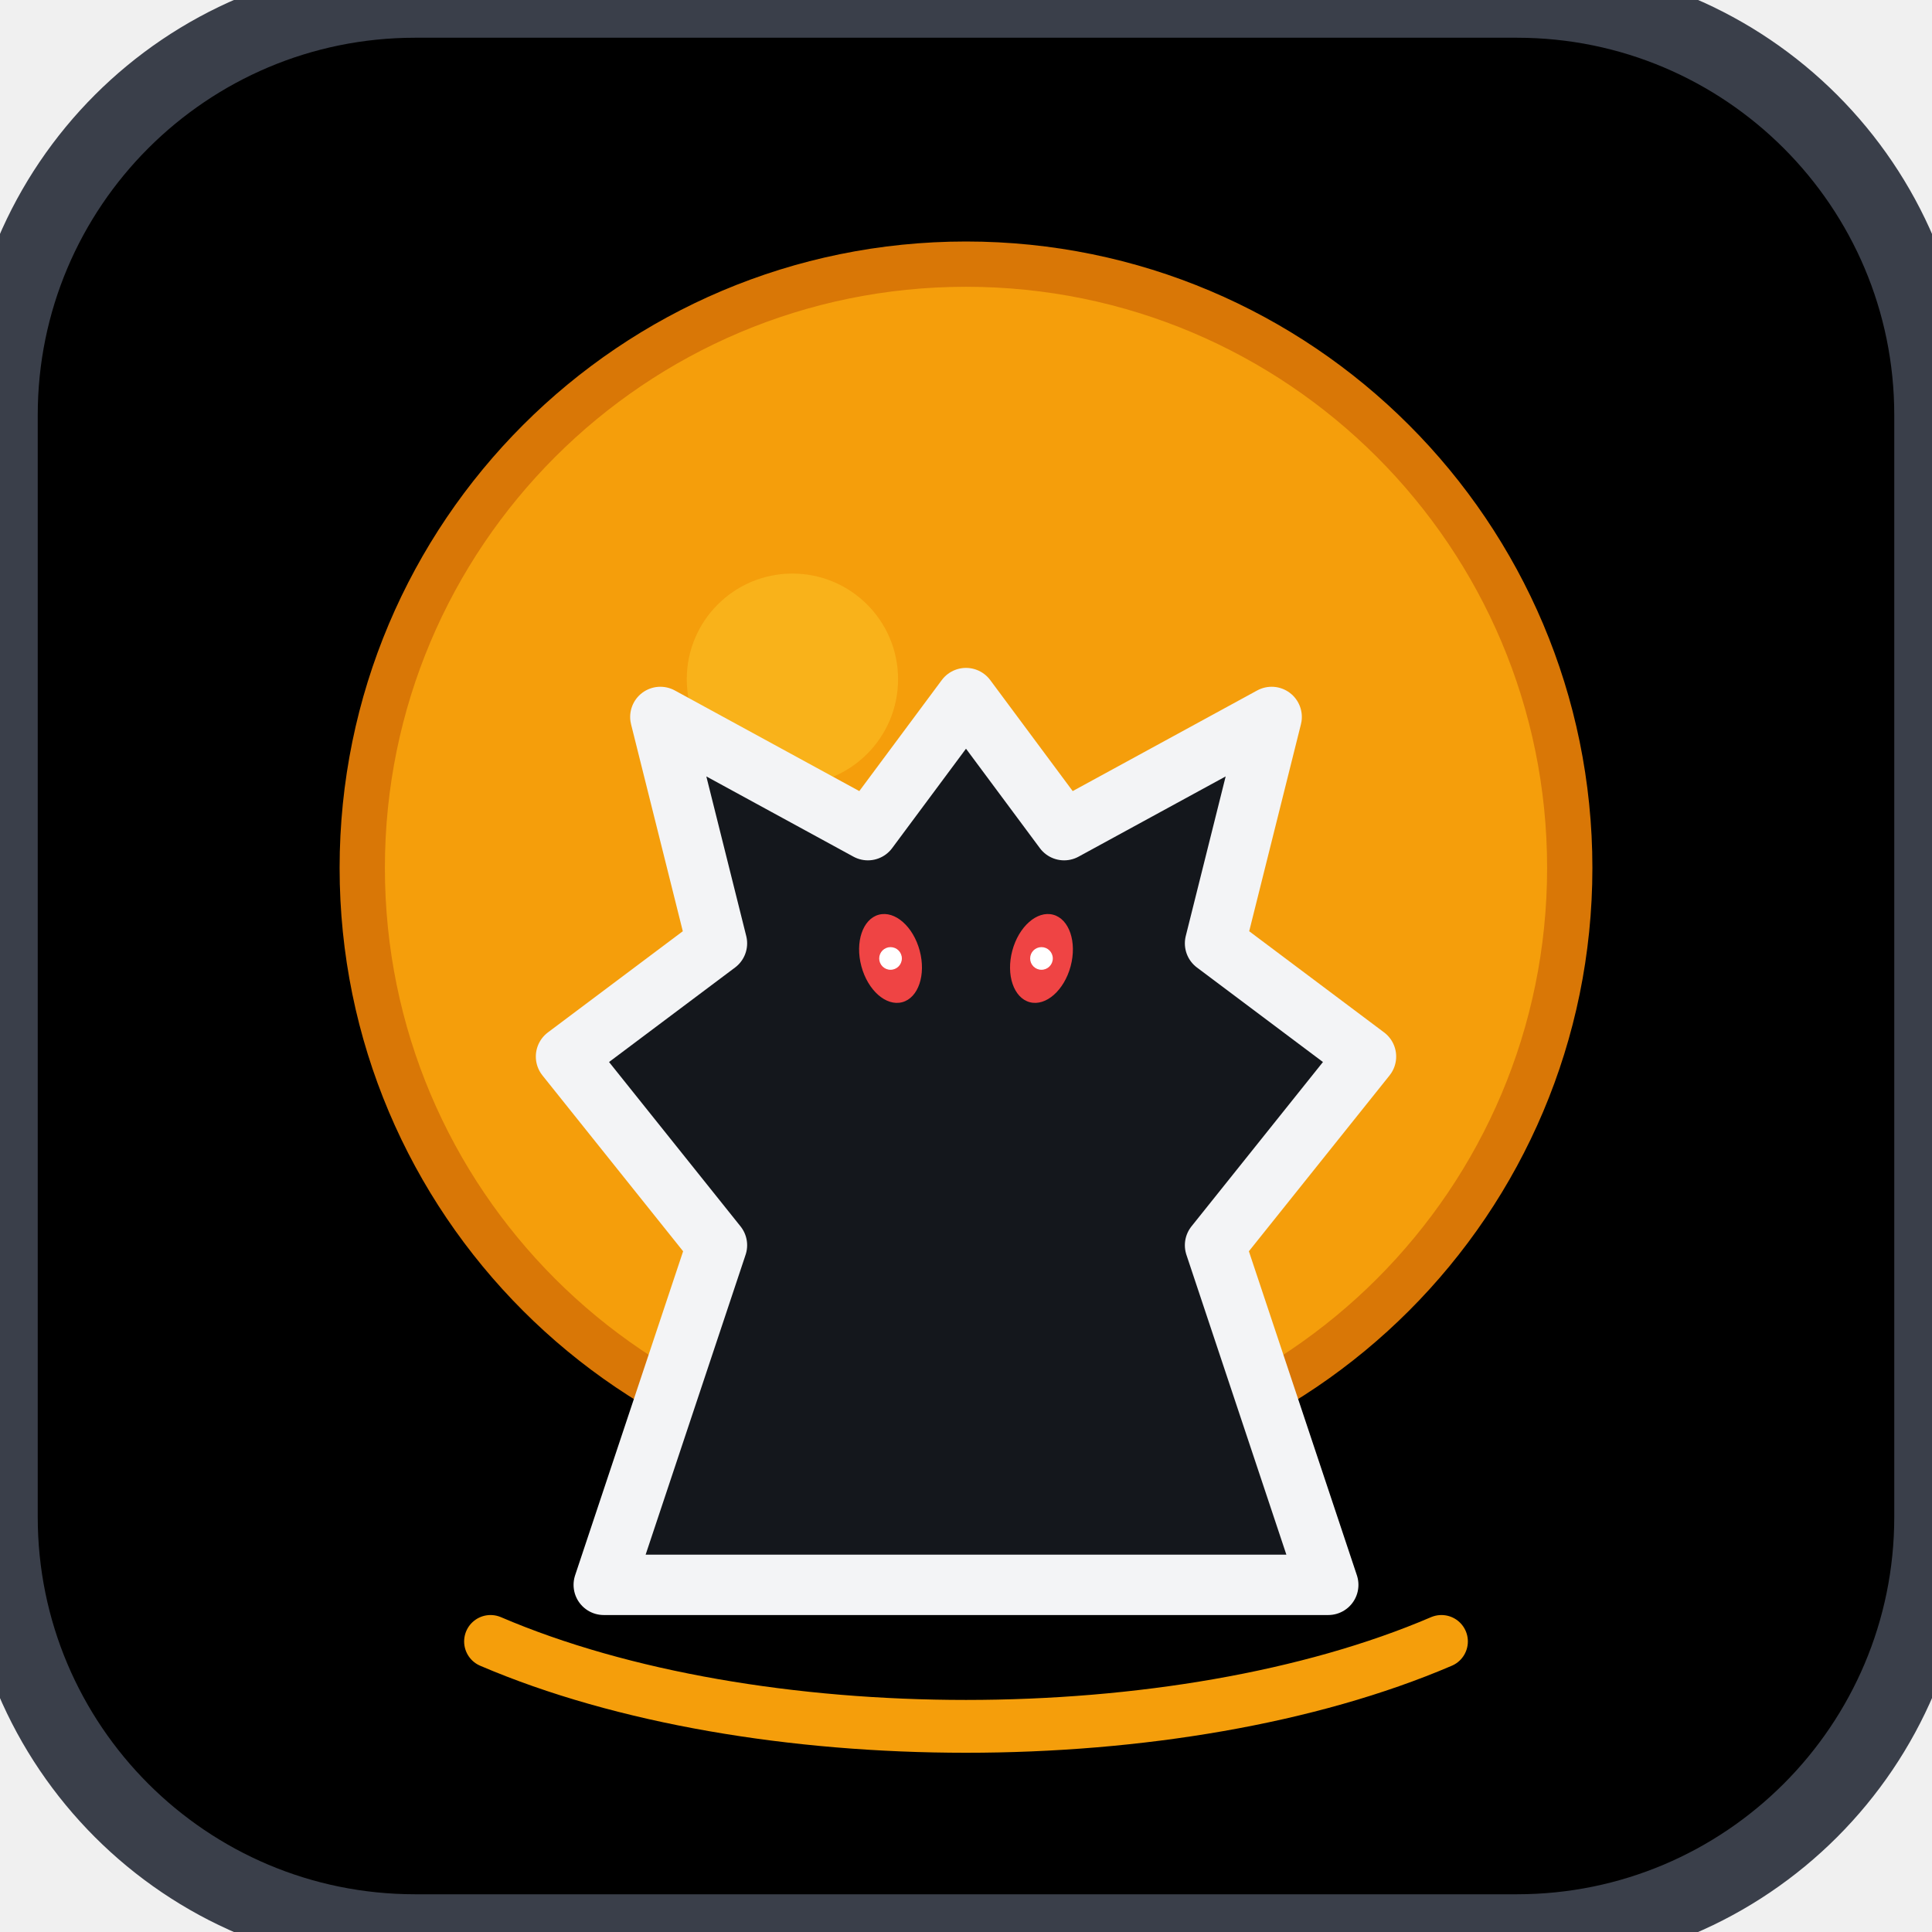
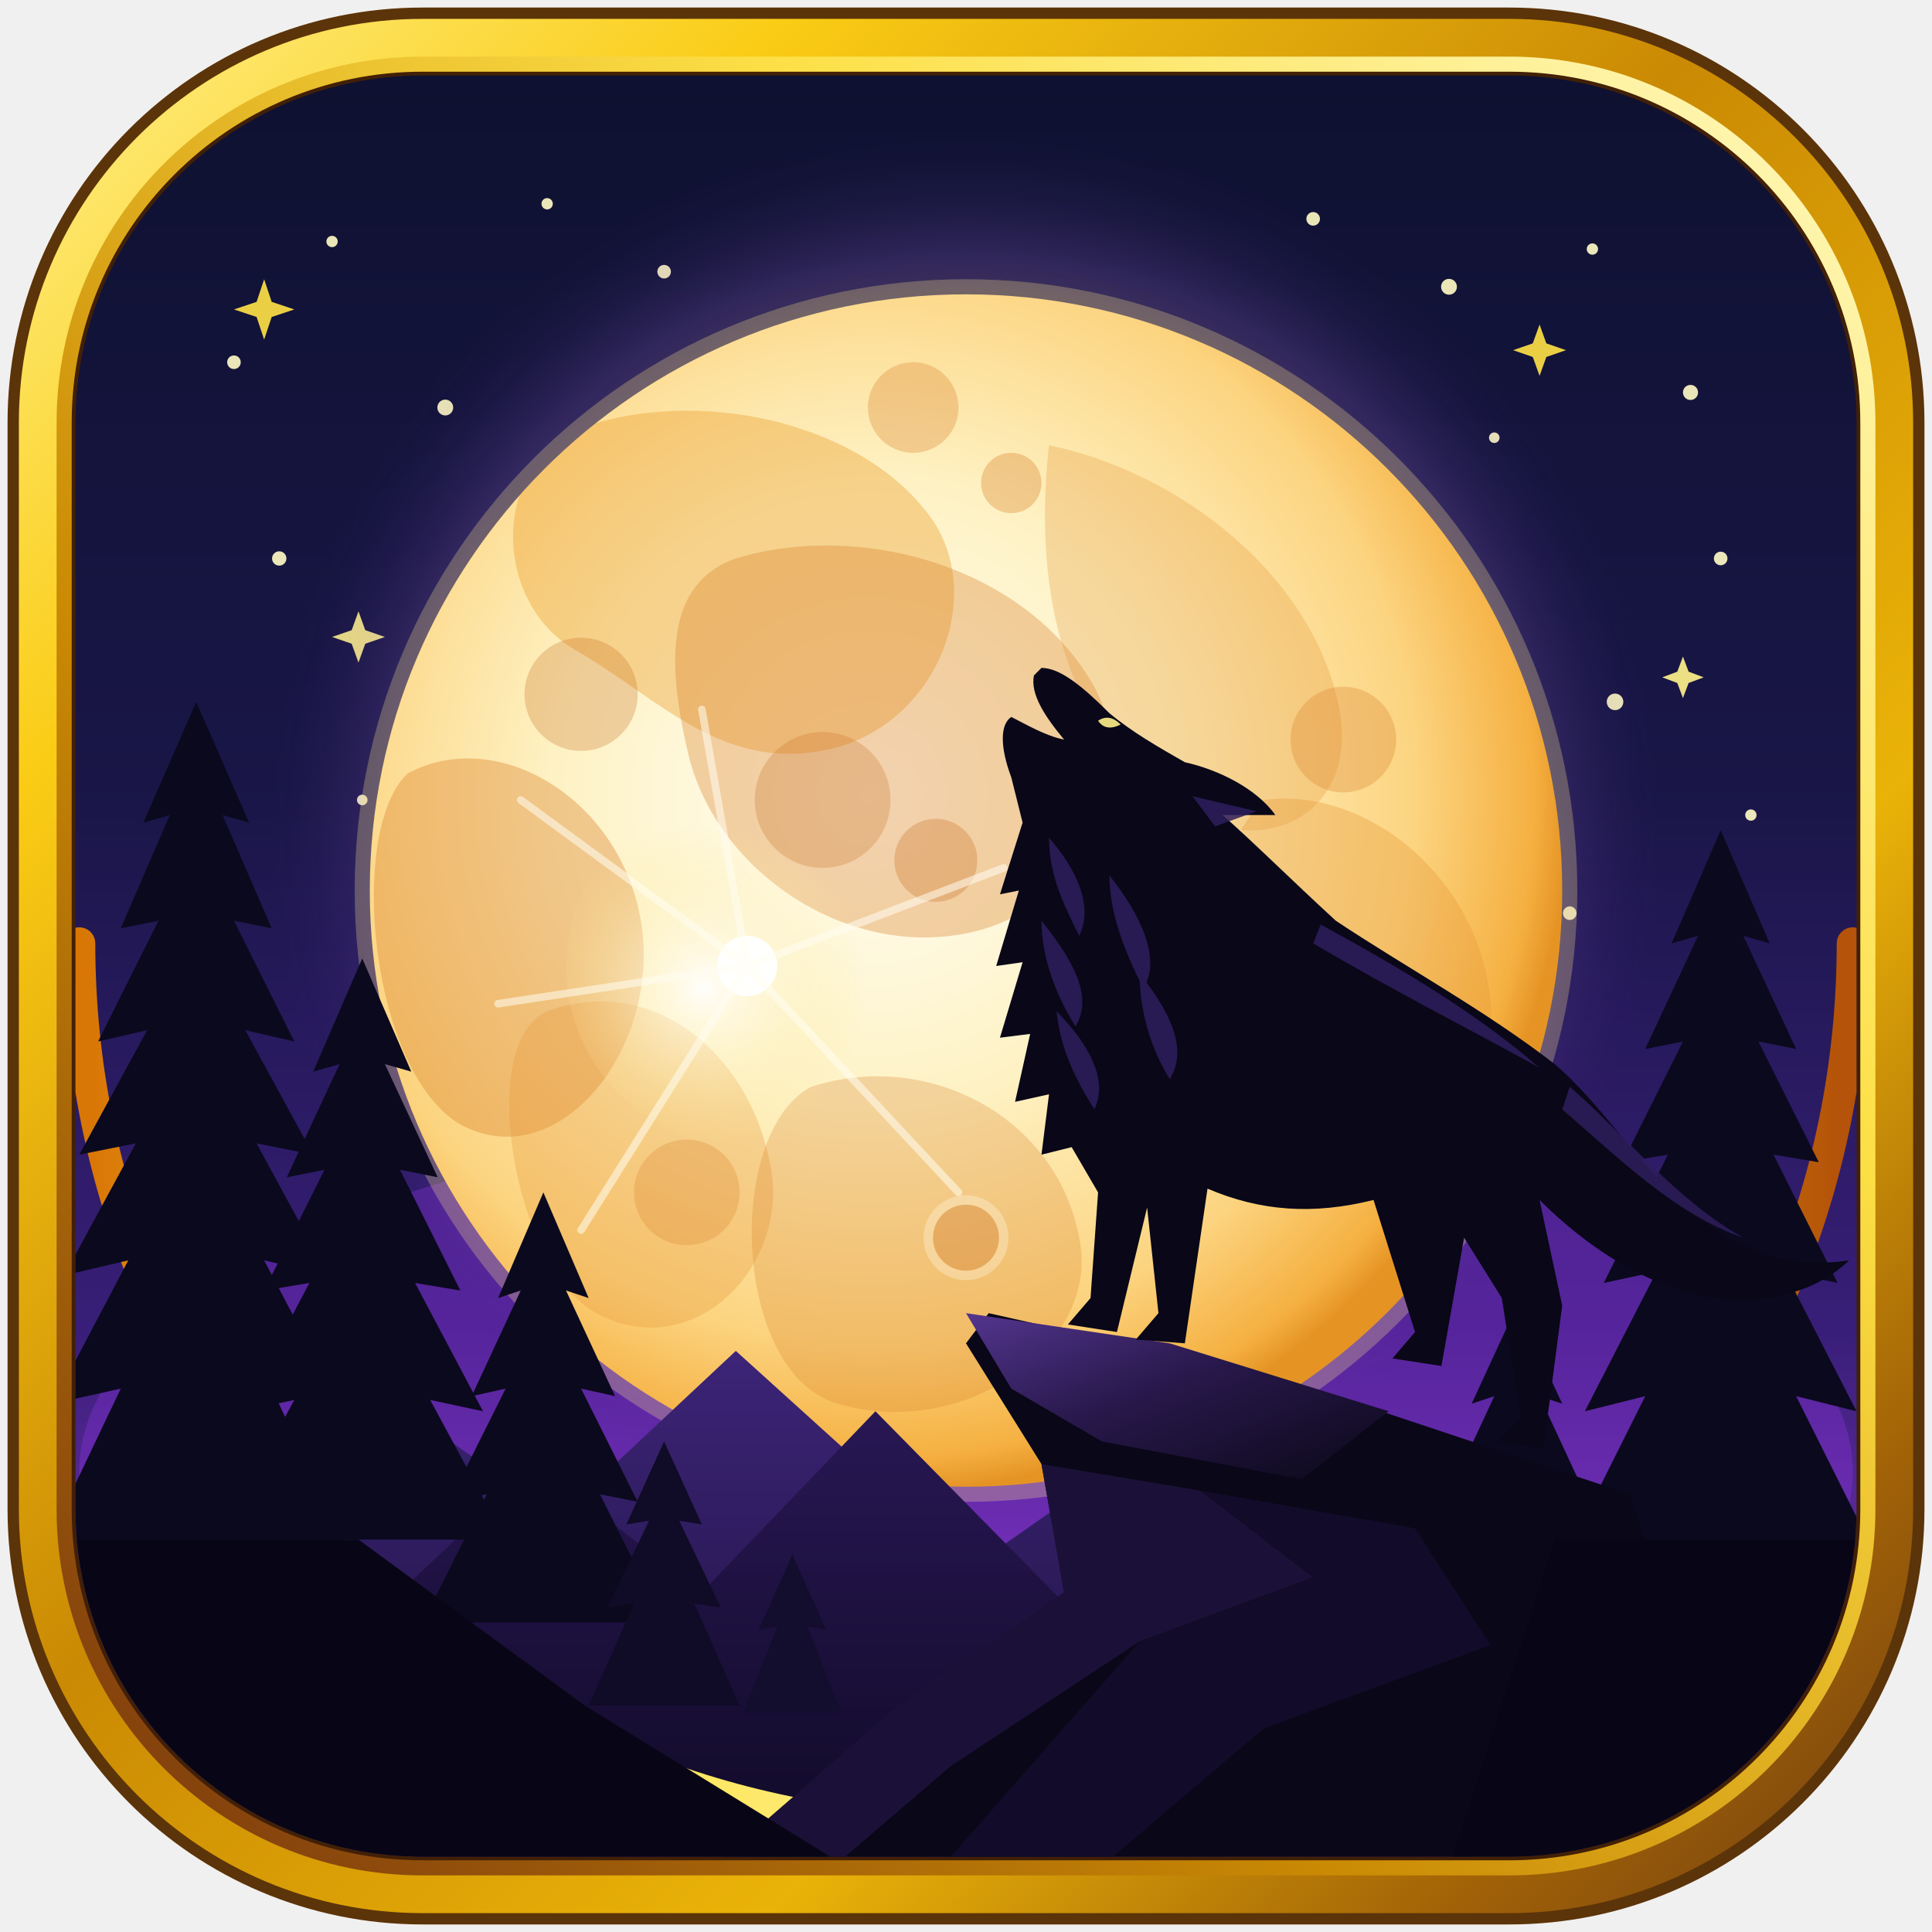
<svg xmlns="http://www.w3.org/2000/svg" viewBox="0 0 512 512" width="512" height="512">
  <defs>
-     <radialGradient id="charcoalBg" cx="50%" cy="50%" r="50%">
-       <stop offset="0%" stopColor="#252930" />
-       <stop offset="100%" stopColor="#101216" />
+     <clipPath id="innerClip">
+       <rect x="20" y="20" width="472" height="472" rx="92" ry="92" />
+     </clipPath>
+     <clipPath id="moonClip">
+       <circle cx="256" cy="236" r="158" />
+     </clipPath>
+     <linearGradient id="goldOuterRim" x1="0%" y1="0%" x2="100%" y2="100%">
+       <stop offset="0%" stop-color="#fef08a" />
+       <stop offset="20%" stop-color="#facc15" />
+       <stop offset="45%" stop-color="#ca8a04" />
+       <stop offset="70%" stop-color="#eab308" />
+       <stop offset="88%" stop-color="#a16207" />
+       <stop offset="100%" stop-color="#713f12" />
+     </linearGradient>
+     <linearGradient id="goldInnerBevel" x1="0%" y1="100%" x2="100%" y2="0%">
+       <stop offset="0%" stop-color="#78350f" />
+       <stop offset="35%" stop-color="#ca8a04" />
+       <stop offset="70%" stop-color="#fde047" />
+       <stop offset="100%" stop-color="#fef9c3" />
+     </linearGradient>
+     <linearGradient id="goldArcGrad" x1="0%" y1="0%" x2="100%" y2="0%">
+       <stop offset="0%" stop-color="#d97706" />
+       <stop offset="25%" stop-color="#fde047" />
+       <stop offset="50%" stop-color="#fef08a" />
+       <stop offset="75%" stop-color="#eab308" />
+       <stop offset="100%" stop-color="#b45309" />
+     </linearGradient>
+     <linearGradient id="nightSky" x1="50%" y1="0%" x2="50%" y2="100%">
+       <stop offset="0%" stop-color="#0e1130" />
+       <stop offset="40%" stop-color="#191647" />
+       <stop offset="70%" stop-color="#381e78" />
+       <stop offset="88%" stop-color="#7030ad" />
+       <stop offset="100%" stop-color="#2e1557" />
+     </linearGradient>
+     <radialGradient id="moonHalo" cx="50%" cy="46%" r="44%">
+       <stop offset="0%" stop-color="#fef3c7" stop-opacity="0.95" />
+       <stop offset="60%" stop-color="#fbbf24" stop-opacity="0.4" />
+       <stop offset="82%" stop-color="#c084fc" stop-opacity="0.18" />
+       <stop offset="100%" stop-color="#3b1d70" stop-opacity="0" />
    </radialGradient>
+     <radialGradient id="moonSurface" cx="42%" cy="42%" r="58%">
+       <stop offset="0%" stop-color="#fffef7" />
+       <stop offset="45%" stop-color="#fef2c4" />
+       <stop offset="78%" stop-color="#fcd480" />
+       <stop offset="95%" stop-color="#f5b041" />
+       <stop offset="100%" stop-color="#e59424" />
+     </radialGradient>
+     <radialGradient id="tychoRay" cx="38%" cy="56%" r="45%">
+       <stop offset="0%" stop-color="#ffffff" stop-opacity="0.95" />
+       <stop offset="22%" stop-color="#fffbeb" stop-opacity="0.6" />
+       <stop offset="100%" stop-color="#fde68a" stop-opacity="0" />
+     </radialGradient>
+     <linearGradient id="mountainFar" x1="50%" y1="0%" x2="50%" y2="100%">
+       <stop offset="0%" stop-color="#3d2478" />
+       <stop offset="100%" stop-color="#191038" />
+     </linearGradient>
+     <linearGradient id="mountainMid" x1="50%" y1="0%" x2="50%" y2="100%">
+       <stop offset="0%" stop-color="#281754" />
+       <stop offset="100%" stop-color="#100a26" />
+     </linearGradient>
+     <linearGradient id="cliffEdgeHighlight" x1="0%" y1="0%" x2="100%" y2="100%">
+       <stop offset="0%" stop-color="#53358e" />
+       <stop offset="45%" stop-color="#28184b" />
+       <stop offset="100%" stop-color="#0b0818" />
+     </linearGradient>
  </defs>
-   <rect width="512" height="512" rx="110" fill="url(#charcoalBg)" stroke="#3a3f4a" stroke-width="20" />
-   <circle cx="256" cy="230" r="160" fill="#f59e0b" stroke="#d97706" stroke-width="12" />
-   <circle cx="210" cy="180" r="28" fill="#fbbf24" opacity="0.6" />
-   <circle cx="310" cy="260" r="20" fill="#fbbf24" opacity="0.6" />
-   <path d="M160 420             L190 330             L150 280             L190 250             L175 190             L230 220             L256 185             L282 220             L337 190             L322 250             L362 280             L322 330             L352 420             Z" fill="#14171c" stroke="#f3f4f6" stroke-width="16" stroke-linejoin="round" />
-   <ellipse cx="236" cy="254" rx="8" ry="12" fill="#ef4444" transform="rotate(-15 236 254)" />
-   <ellipse cx="276" cy="254" rx="8" ry="12" fill="#ef4444" transform="rotate(15 276 254)" />
-   <circle cx="236" cy="254" r="3" fill="#ffffff" />
-   <circle cx="276" cy="254" r="3" fill="#ffffff" />
-   <path d="M130 435 C200 465, 312 465, 382 435" fill="none" stroke="#f59e0b" stroke-width="14" stroke-linecap="round" />
+   <rect x="2" y="2" width="508" height="508" rx="110" ry="110" fill="#5c3409" />
+   <rect x="5" y="5" width="502" height="502" rx="107" ry="107" fill="url(#goldOuterRim)" />
+   <rect x="15" y="15" width="482" height="482" rx="97" ry="97" fill="url(#goldInnerBevel)" />
+   <rect x="19" y="19" width="474" height="474" rx="93" ry="93" fill="#422006" />
+   <g clip-path="url(#innerClip)">
+     <rect x="20" y="20" width="472" height="472" fill="url(#nightSky)" />
+     <ellipse cx="256" cy="390" rx="235" ry="95" fill="#9333ea" opacity="0.32" />
+     <g fill="#fef9c3" opacity="0.92">
+       <circle cx="62" cy="96" r="1.8" />
+       <circle cx="88" cy="64" r="1.5" />
+       <circle cx="118" cy="108" r="2.1" />
+       <circle cx="145" cy="54" r="1.5" />
+       <circle cx="176" cy="72" r="1.8" />
+       <circle cx="74" cy="148" r="1.9" />
+       <circle cx="52" cy="196" r="1.5" />
+       <circle cx="96" cy="212" r="1.4" />
+       <circle cx="348" cy="58" r="1.8" />
+       <circle cx="384" cy="76" r="2.1" />
+       <circle cx="422" cy="66" r="1.5" />
+       <circle cx="448" cy="104" r="2" />
+       <circle cx="396" cy="116" r="1.4" />
+       <circle cx="456" cy="148" r="1.8" />
+       <circle cx="428" cy="186" r="2.2" />
+       <circle cx="464" cy="216" r="1.5" />
+       <circle cx="416" cy="242" r="1.8" />
+       <circle cx="444" cy="272" r="1.4" />
+       <path d="M70 74 L72 80 L78 82 L72 84 L70 90 L68 84 L62 82 L68 80 Z" fill="#fde047" />
+       <path d="M95 162 L96.8 167 L102 168.8 L96.8 170.6 L95 175.6 L93.2 170.6 L88 168.8 L93.2 167 Z" fill="#fef08a" />
+       <path d="M408 86 L409.8 91 L415 92.8 L409.8 94.6 L408 99.6 L406.2 94.6 L401 92.8 L406.2 91 Z" fill="#fde047" />
+       <path d="M446 174 L447.5 178 L451.5 179.5 L447.5 181 L446 185 L444.5 181 L440.5 179.5 L444.5 178 Z" fill="#fef08a" />
+     </g>
+     <circle cx="256" cy="236" r="212" fill="url(#moonHalo)" />
+     <circle cx="256" cy="236" r="162" fill="#fde68a" opacity="0.28" />
+     <circle cx="256" cy="236" r="158" fill="url(#moonSurface)" />
+     <g clip-path="url(#moonClip)">
+       <path d="M150 115 C180 102, 225 110, 245 135 C262 155, 250 190, 222 198 C192 206, 175 185, 152 172 C132 160, 130 128, 150 115 Z" fill="#ea9a28" opacity="0.38" />
+       <path d="M195 148 C228 138, 272 150, 290 182 C304 208, 286 244, 252 248 C220 252, 188 228, 182 198 C176 172,178 154,195 148 Z" fill="#d9822b" opacity="0.35" />
+       <path d="M278 118 C312 125, 348 152, 355 188 C360 215, 336 228, 314 215 C292 202, 272 172, 278 118 Z" fill="#e59838" opacity="0.3" />
+       <path d="M108 205 C132 192, 165 212, 170 245 C175 278, 148 312, 122 298 C98 284, 92 220, 108 205 Z" fill="#d9822b" opacity="0.38" />
+       <path d="M145 268 C172 258, 198 278, 204 308 C210 335, 184 362, 158 348 C136 336, 126 276, 145 268 Z" fill="#e59838" opacity="0.32" />
+       <path d="M215 288 C246 278, 280 296, 286 328 C292 356, 256 382, 222 372 C194 364, 192 300, 215 288 Z" fill="#d9822b" opacity="0.28" />
+       <path d="M335 212 C365 208, 398 238, 395 275 C392 308, 358 328, 335 310 C315 295, 312 235, 335 212 Z" fill="#e59838" opacity="0.36" />
+       <circle cx="242" cy="108" r="12" fill="#d9822b" opacity="0.32" />
+       <circle cx="268" cy="128" r="8" fill="#d9822b" opacity="0.35" />
+       <circle cx="154" cy="184" r="15" fill="#c66b1d" opacity="0.28" />
+       <circle cx="218" cy="212" r="18" fill="#c66b1d" opacity="0.26" />
+       <circle cx="248" cy="228" r="11" fill="#c66b1d" opacity="0.3" />
+       <circle cx="356" cy="196" r="14" fill="#d9822b" opacity="0.32" />
+       <circle cx="182" cy="316" r="14" fill="#d9822b" opacity="0.28" />
+       <circle cx="256" cy="328" r="10" fill="#c66b1d" opacity="0.3" stroke="#fffef0" stroke-width="2.5" />
+       <circle cx="198" cy="256" r="48" fill="url(#tychoRay)" />
+       <circle cx="198" cy="256" r="8" fill="#ffffff" opacity="0.95" />
+       <g stroke="#fffef2" stroke-width="2" opacity="0.55" stroke-linecap="round">
+         <line x1="198" y1="256" x2="138" y2="212" />
+         <line x1="198" y1="256" x2="132" y2="266" />
+         <line x1="198" y1="256" x2="154" y2="326" />
+         <line x1="198" y1="256" x2="254" y2="316" />
+         <line x1="198" y1="256" x2="266" y2="230" />
+         <line x1="198" y1="256" x2="186" y2="188" />
+       </g>
+     </g>
+     <polygon points="20,445 95,365 148,402 195,358 258,415 315,375 390,435 390,492 20,492" fill="url(#mountainFar)" />
+     <polygon points="60,465 142,388 186,422 232,374 295,438 295,492 60,492" fill="url(#mountainMid)" />
+     <path d="M 21 250 A 235 235 0 0 0 491 250" fill="none" stroke="url(#goldArcGrad)" stroke-width="8.5" stroke-linecap="round" />
+     <path d="M52 186          L38 218 L45 216 L32 246 L42 244 L26 276 L39 273 L21 306 L36 303 L17 338 L34 334 L14 372 L32 368 L12 410 L92 410          L72 368 L90 372 L70 334 L87 338 L68 303 L83 306 L65 273 L78 276 L62 244 L72 246 L59 216 L66 218 Z" fill="#0b091e" />
+     <path d="M96 254          L83 284 L90 282 L76 312 L86 310 L70 342 L82 340 L64 374 L78 371 L58 408 L134 408          L114 371 L128 374 L110 340 L122 342 L106 310 L116 312 L102 282 L109 284 Z" fill="#0b091e" />
+     <path d="M144 316          L132 344 L138 342 L125 370 L134 368 L119 398 L129 396 L112 430 L176 430          L159 396 L169 398 L154 368 L163 370 L150 342 L156 344 Z" fill="#0b091e" />
+     <path d="M176 382          L166 404 L172 403 L161 426 L168 425 L156 452 L196 452          L184 425 L191 426 L180 403 L186 404 Z" fill="#100b26" />
+     <path d="M210 412 L201 432 L206 431 L197 454 L223 454 L214 431 L219 432 Z" fill="#130d2e" />
+     <path d="M456 220          L443 250 L450 248 L436 278 L446 276 L430 308 L442 306 L425 340 L439 337 L420 374 L436 370 L416 410 L496 410          L476 370 L492 374 L473 337 L487 340 L470 306 L482 308 L466 276 L476 278 L462 248 L469 250 Z" fill="#0b091e" />
+     <path d="M402 346          L390 372 L396 370 L383 398 L392 396 L376 428 L428 428          L412 396 L421 398 L408 370 L414 372 Z" fill="#0b091e" />
+     <polygon points="192,492 235,455 282,422 276,388 256,356 262,348 342,366 432,396 462,492" fill="#090718" />
+     <polygon points="256,348 310,356 368,374 345,392 292,382 268,368" fill="url(#cliffEdgeHighlight)" />
+     <polygon points="276,388 318,395 348,418 302,435 252,468 224,492 192,492 238,452 282,422" fill="#1b1138" />
+     <polygon points="318,395 375,405 395,436 335,458 295,492 252,492 302,435 348,418" fill="#120b29" />
+     <g>
+       <path d="M276 177            C281 177, 287 182, 294 189            C300 194, 307 198, 314 202            C323 204, 333 209, 338 216            L324 216            C332 223, 342 233, 354 244            C372 256, 394 268, 412 282            C426 294, 436 312, 452 324            C464 333, 478 336, 490 334            C482 342, 468 346, 454 344            C436 341, 420 330, 408 318            L414 346            L409 384            L397 382            L403 376            L398 344            L388 328            L382 362            L369 360            L375 353            L364 318            C348 322, 334 321, 320 315            L314 356            L301 355            L307 348            L304 320            L296 353            L283 351            L289 344            L291 316            L284 304            L276 306            L278 290            L269 292            L273 274            L265 275            L271 255            L264 256            L270 236            L265 237            L271 218            L268 206            C265 198, 265 192, 268 190            C272 192, 277 195, 282 196            C277 190, 273 184, 274 179            Z" fill="#090718" />
+       <g fill="#2e1d5c" opacity="0.85">
+         <path d="M278 222 C285 230, 290 240, 286 248 C282 240, 278 232, 278 222 Z" />
+         <path d="M276 244 C284 254, 290 264, 285 272 C280 264, 276 254, 276 244 Z" />
+         <path d="M280 268 C288 276, 294 286, 290 294 C285 286, 281 278, 280 268 Z" />
+         <path d="M294 232 C302 242, 308 254, 303 262 C298 252, 294 242, 294 232 Z" />
+         <path d="M302 258 C310 268, 315 278, 310 286 C305 278, 302 268, 302 258 Z" />
+         <path d="M316 211 L333 215 L322 219 Z" />
+         <path d="M350 245 C372 257, 392 269, 408 283 C390 273, 370 263, 348 250 Z" />
+         <path d="M416 288 C430 300, 444 318, 462 328 C444 322, 428 306, 414 294 Z" />
+       </g>
+       <path d="M291 191 Q294 189 297 192 Q293 194 291 191 Z" fill="#fef08a" opacity="0.9" />
+     </g>
+     <path d="M20 408 L95 408 L155 452 L220 492 L20 492 Z" fill="#080616" />
+     <path d="M412 408 L492 408 L492 492 L385 492 Z" fill="#080616" />
+   </g>
</svg>
